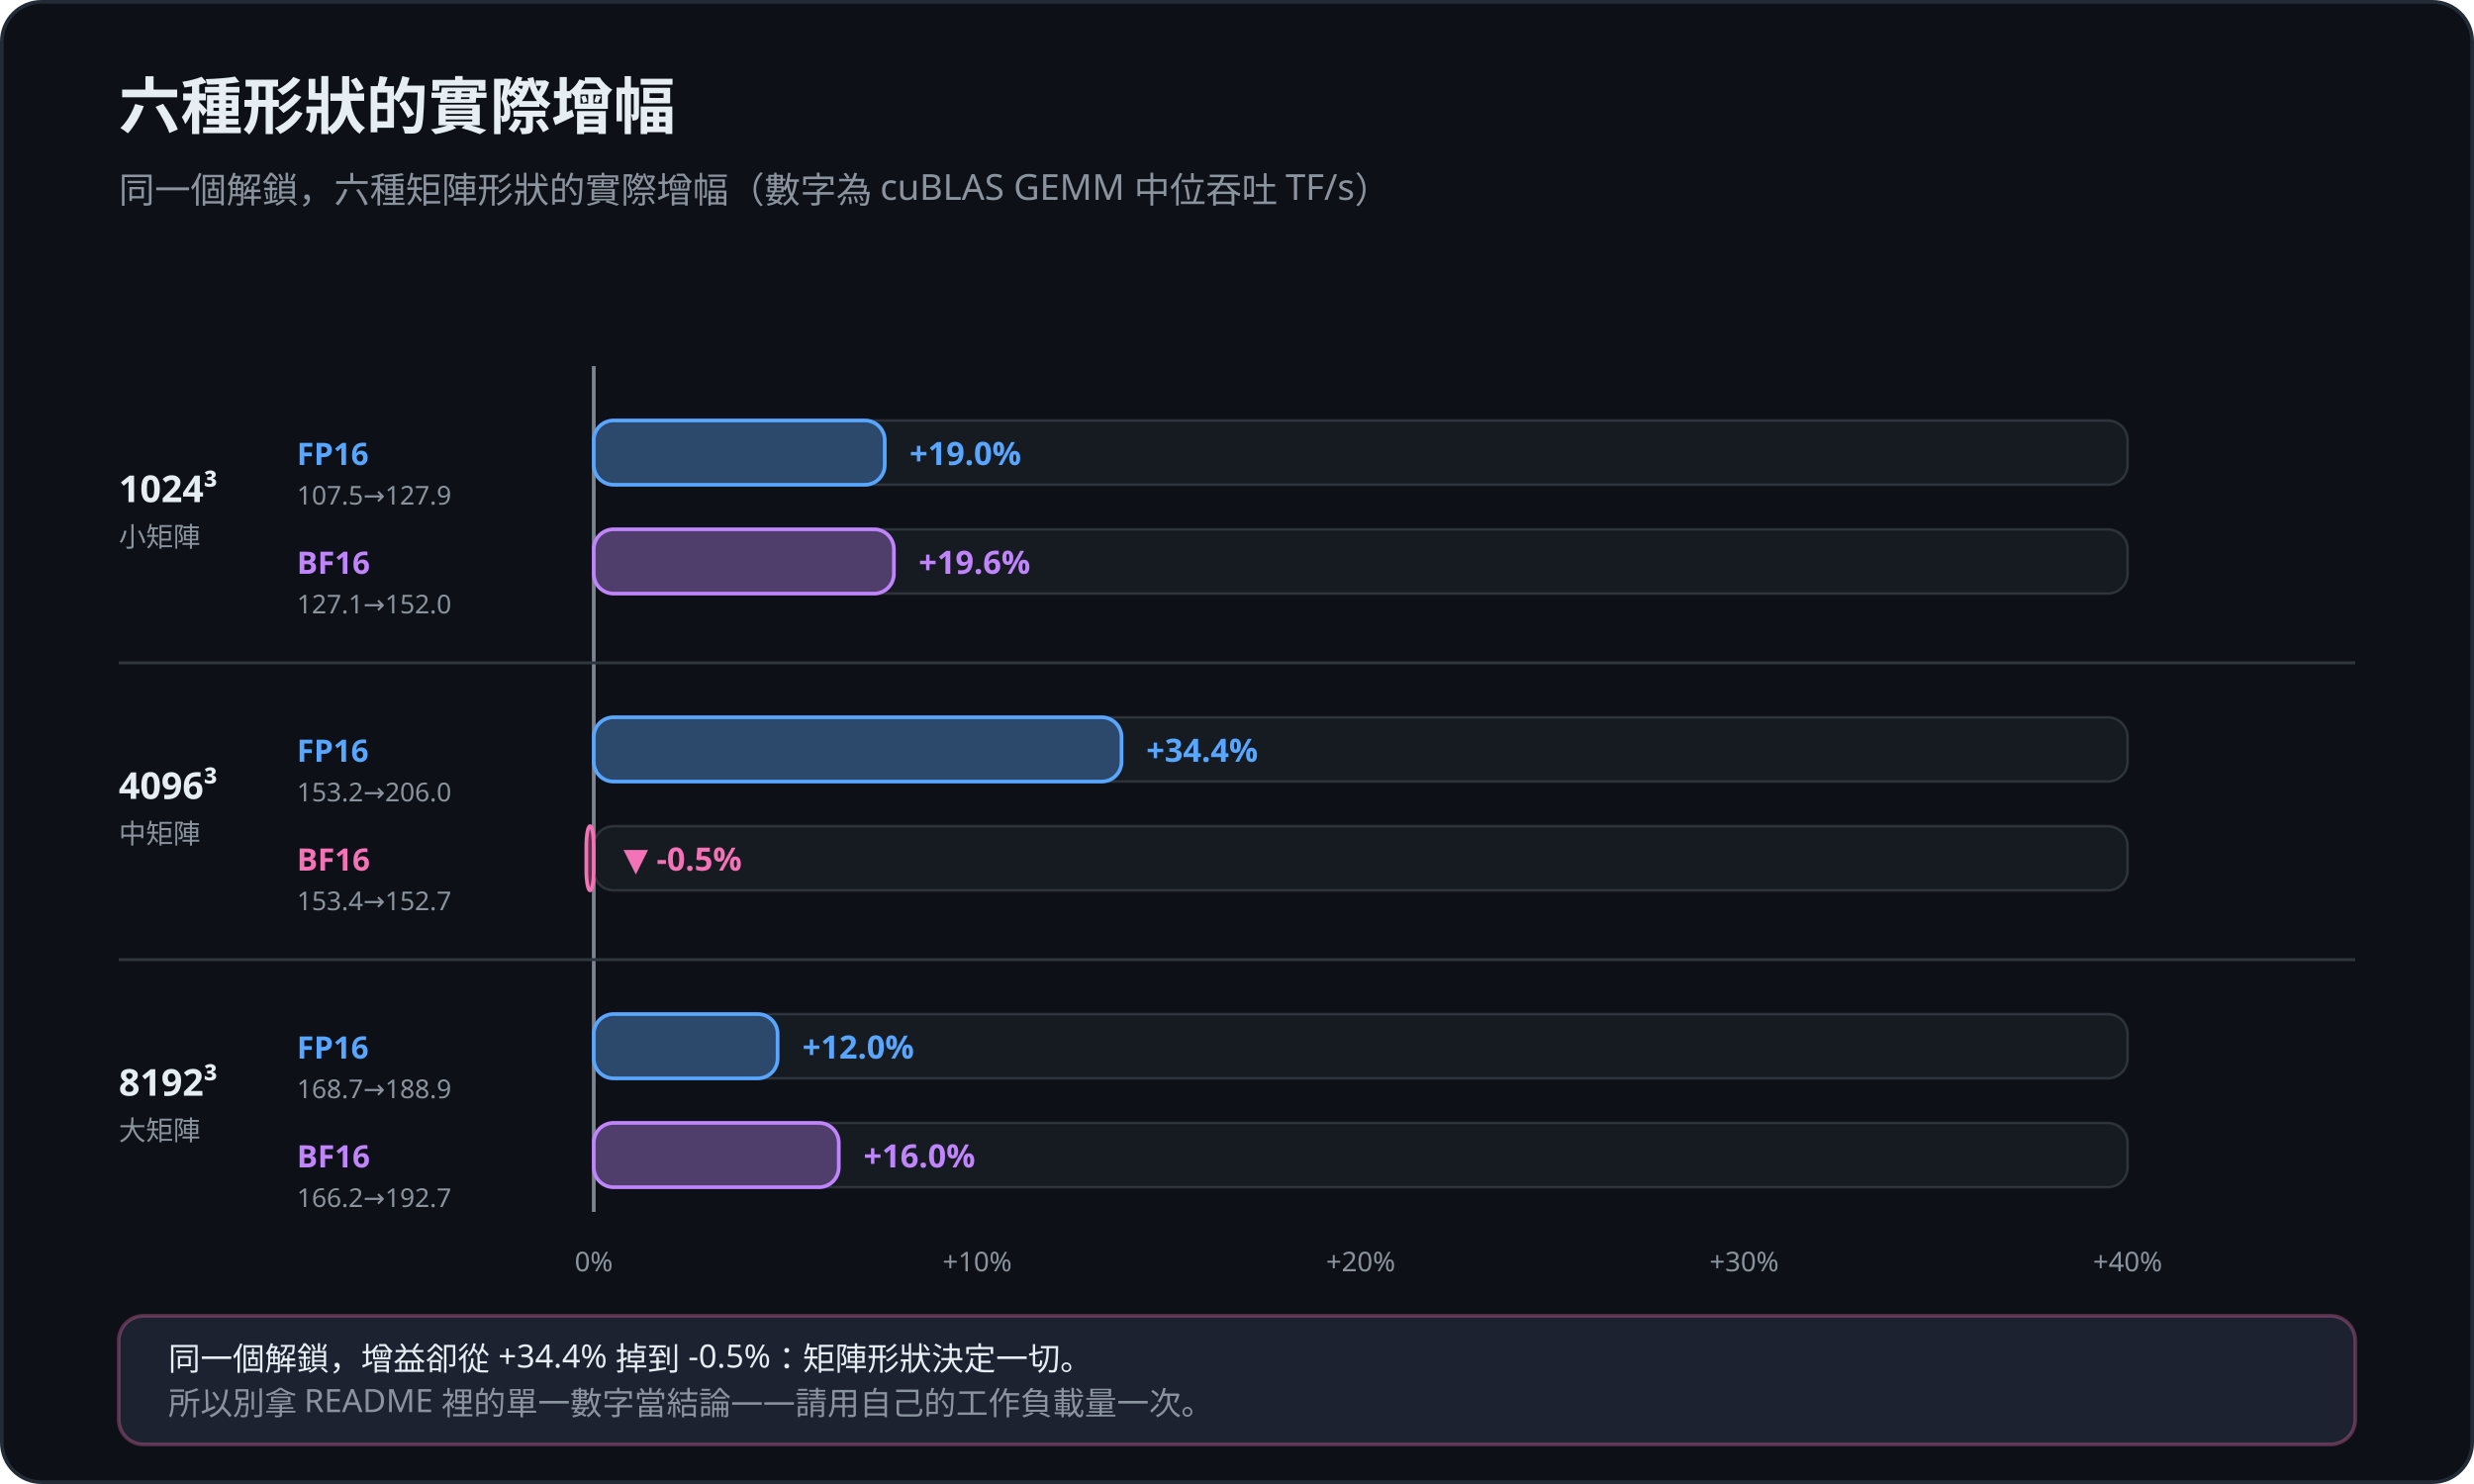
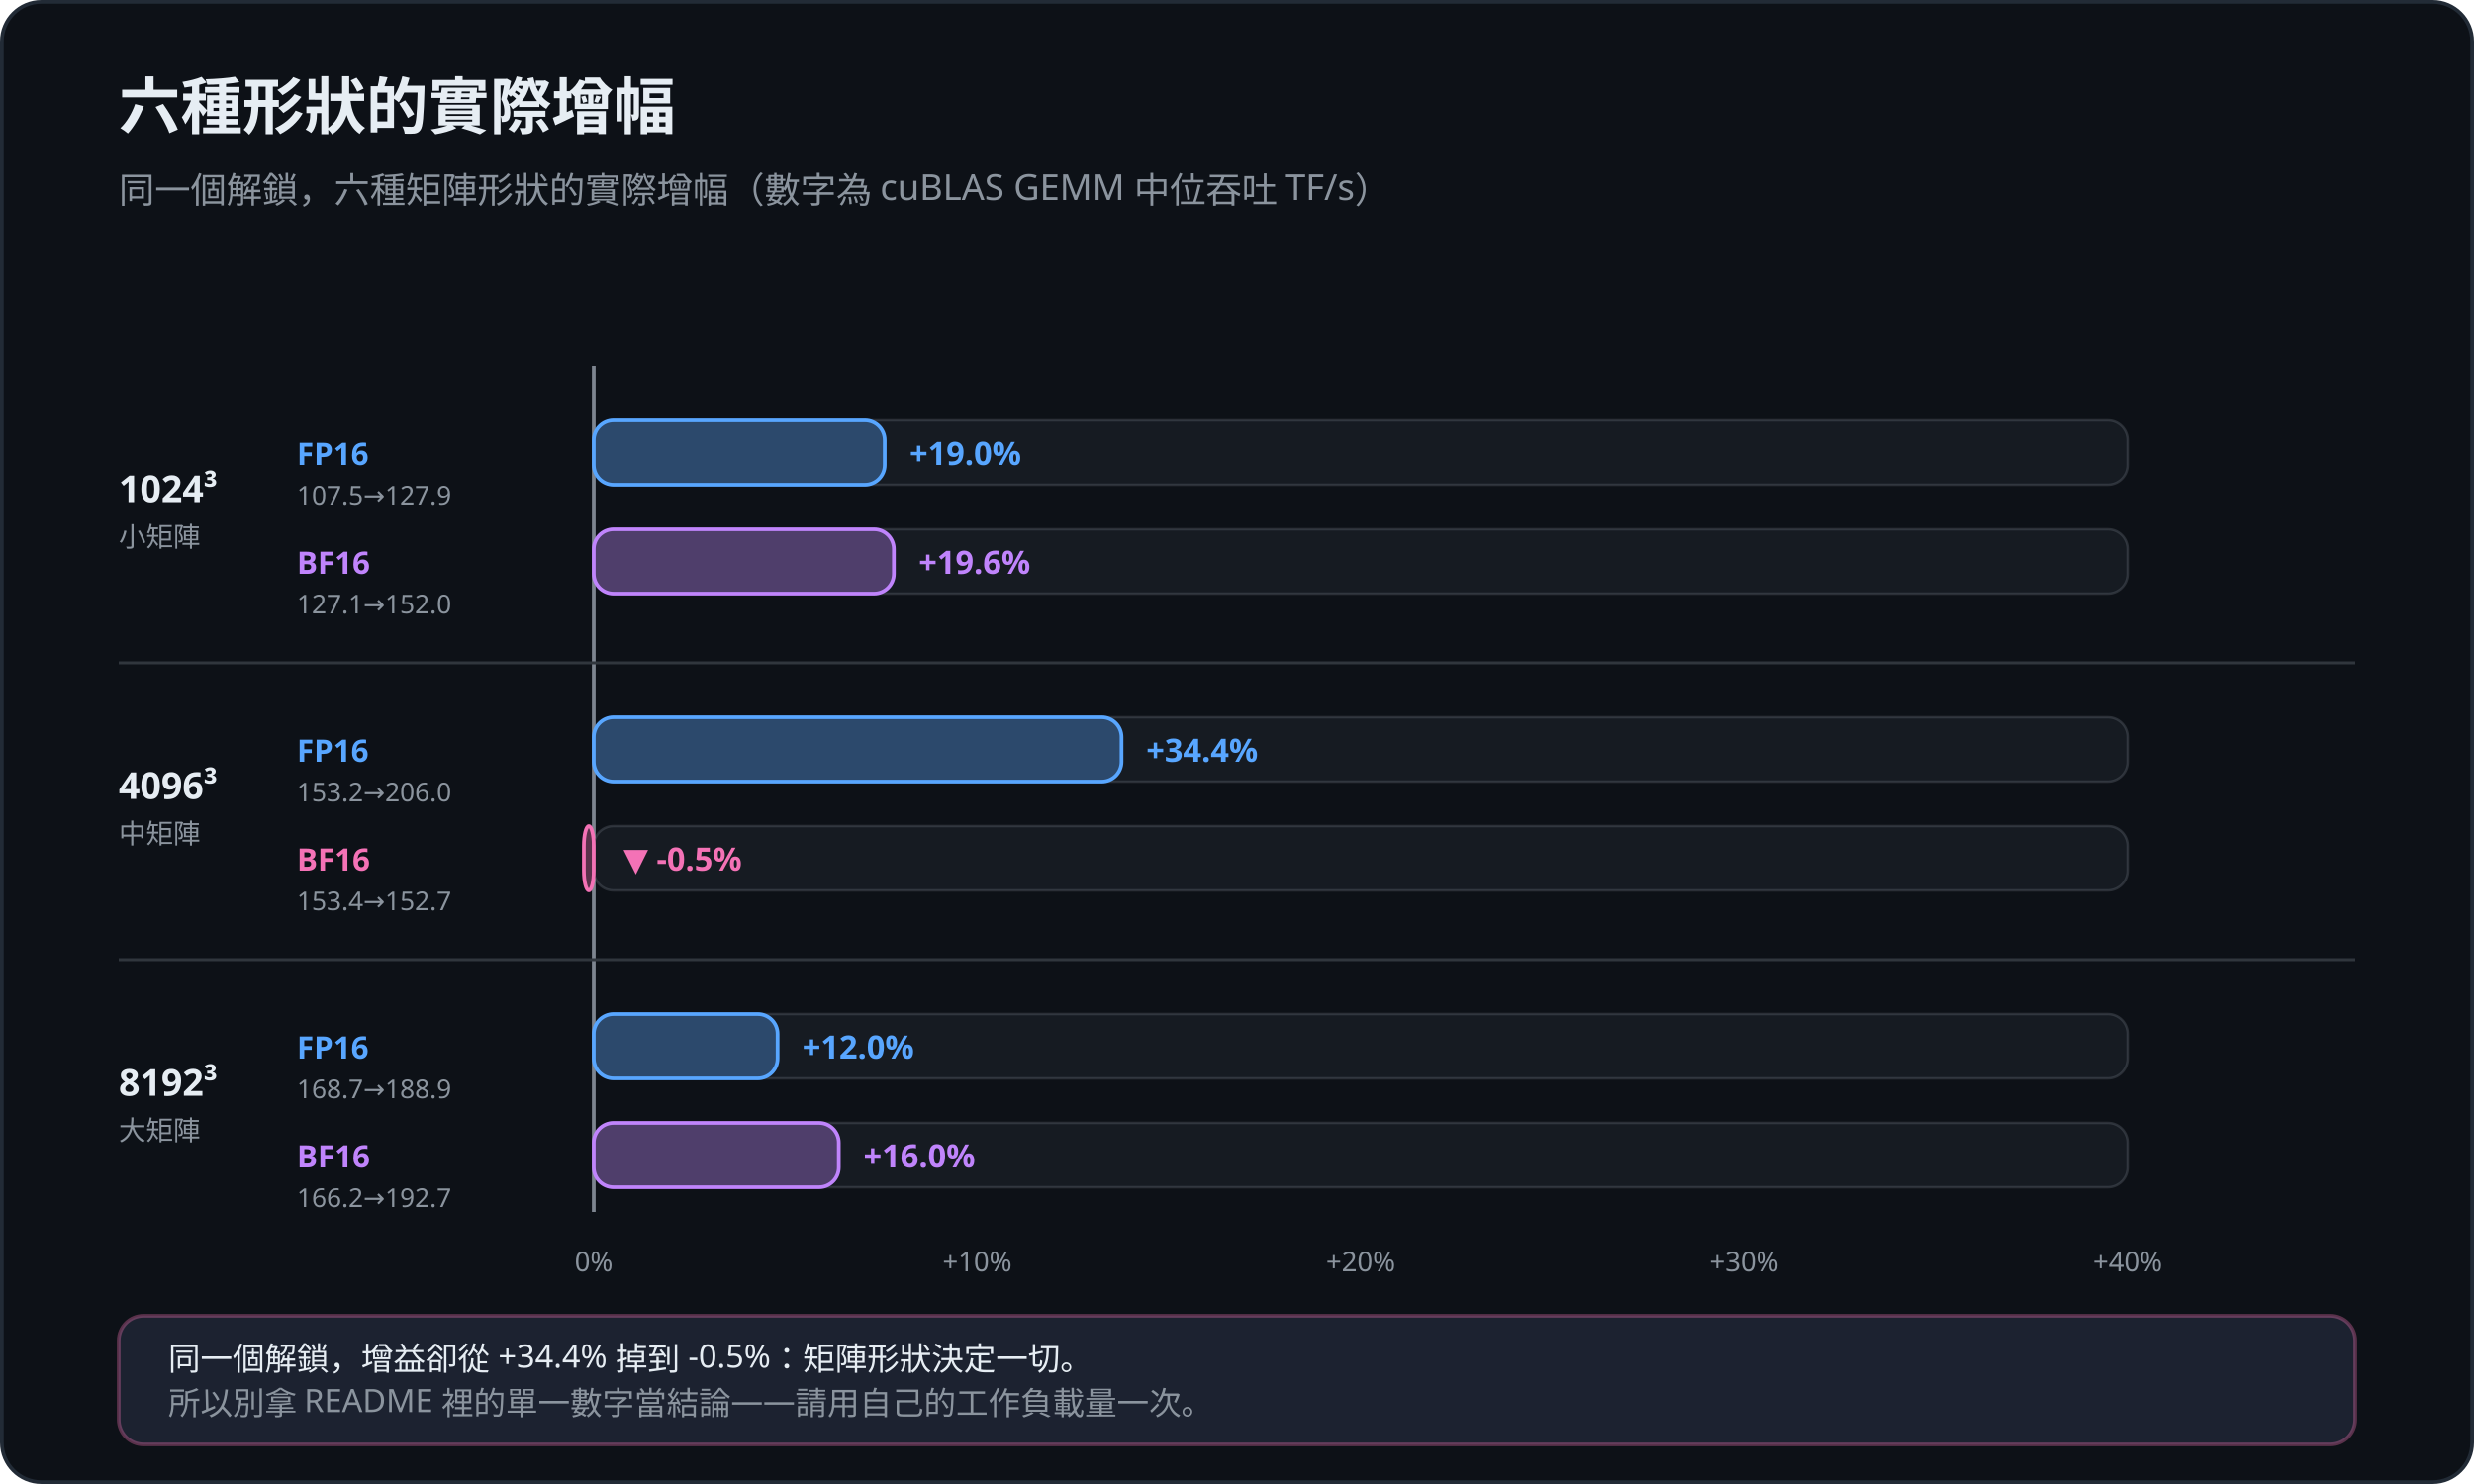
<svg xmlns="http://www.w3.org/2000/svg" viewBox="0 0 1000 600" role="img" aria-label="RTX 4090 六組 cuBLAS GEMM 配對實測的增幅：從 +34.4% 到 -0.5%，依矩陣形狀而變" style="width:100%;height:auto;display:block">
  <rect x="0.75" y="0.75" width="998.5" height="598.5" rx="16" fill="#0d1117" stroke="#222b36" stroke-width="1.5" />
  <text x="48" y="52" font-size="25" fill="#e6edf3" font-weight="700" font-family="'Segoe UI','Microsoft JhengHei','Noto Sans TC',sans-serif">六種形狀的實際增幅</text>
  <text x="48" y="82" font-size="14.5" fill="#8b949e" font-family="'Segoe UI','Microsoft JhengHei','Noto Sans TC',sans-serif">同一個解鎖，六種矩陣形狀的實際增幅（數字為 cuBLAS GEMM 中位吞吐 TF/s）</text>
  <path d="M 240 148 L 240 490" fill="none" stroke="#7d8590" stroke-width="1.5" />
  <text x="48" y="203.0" font-size="15" fill="#e6edf3" font-weight="700" font-family="'Segoe UI','Microsoft JhengHei','Noto Sans TC',sans-serif">1024³</text>
  <text x="48" y="221.0" font-size="11" fill="#8b949e" font-family="'Segoe UI','Microsoft JhengHei','Noto Sans TC',sans-serif">小矩陣</text>
  <text x="120" y="188" font-size="12.5" fill="#58a6ff" font-weight="700" font-family="'Segoe UI','Microsoft JhengHei','Noto Sans TC',sans-serif">FP16</text>
  <rect x="240" y="170" width="620" height="26" rx="8" fill="#161b22" stroke="#7d859044" stroke-width="1" />
  <rect x="240" y="170" width="117.617" height="26" rx="8" fill="#58a6ff55" stroke="#58a6ff" stroke-width="1.5" />
  <text x="367.617" y="188" font-size="13" fill="#58a6ff" font-weight="700" font-family="'Segoe UI','Microsoft JhengHei','Noto Sans TC',sans-serif">+19.0%</text>
  <text x="120" y="204" font-size="10.5" fill="#8b949e" font-family="'Segoe UI','Microsoft JhengHei','Noto Sans TC',sans-serif">107.5→127.9</text>
  <text x="120" y="232" font-size="12.5" fill="#c084fc" font-weight="700" font-family="'Segoe UI','Microsoft JhengHei','Noto Sans TC',sans-serif">BF16</text>
  <rect x="240" y="214" width="620" height="26" rx="8" fill="#161b22" stroke="#7d859044" stroke-width="1" />
  <rect x="240" y="214" width="121.307" height="26" rx="8" fill="#c084fc55" stroke="#c084fc" stroke-width="1.5" />
  <text x="371.307" y="232" font-size="13" fill="#c084fc" font-weight="700" font-family="'Segoe UI','Microsoft JhengHei','Noto Sans TC',sans-serif">+19.6%</text>
  <text x="120" y="248" font-size="10.5" fill="#8b949e" font-family="'Segoe UI','Microsoft JhengHei','Noto Sans TC',sans-serif">127.1→152.0</text>
  <path d="M 48 268 L 952 268" fill="none" stroke="#30363d" stroke-width="1.2" />
  <text x="48" y="323.0" font-size="15" fill="#e6edf3" font-weight="700" font-family="'Segoe UI','Microsoft JhengHei','Noto Sans TC',sans-serif">4096³</text>
  <text x="48" y="341.0" font-size="11" fill="#8b949e" font-family="'Segoe UI','Microsoft JhengHei','Noto Sans TC',sans-serif">中矩陣</text>
  <text x="120" y="308" font-size="12.5" fill="#58a6ff" font-weight="700" font-family="'Segoe UI','Microsoft JhengHei','Noto Sans TC',sans-serif">FP16</text>
  <rect x="240" y="290" width="620" height="26" rx="8" fill="#161b22" stroke="#7d859044" stroke-width="1" />
  <rect x="240" y="290" width="213.318" height="26" rx="8" fill="#58a6ff55" stroke="#58a6ff" stroke-width="1.5" />
  <text x="463.318" y="308" font-size="13" fill="#58a6ff" font-weight="700" font-family="'Segoe UI','Microsoft JhengHei','Noto Sans TC',sans-serif">+34.4%</text>
  <text x="120" y="324" font-size="10.5" fill="#8b949e" font-family="'Segoe UI','Microsoft JhengHei','Noto Sans TC',sans-serif">153.2→206.0</text>
  <text x="120" y="352" font-size="12.5" fill="#f472b6" font-weight="700" font-family="'Segoe UI','Microsoft JhengHei','Noto Sans TC',sans-serif">BF16</text>
  <rect x="240" y="334" width="620" height="26" rx="8" fill="#161b22" stroke="#7d859044" stroke-width="1" />
-   <rect x="237.0" y="334" width="3.0" height="26" rx="8" fill="#f472b655" stroke="#f472b6" stroke-width="1.5" />
+   <rect x="236.0" y="334" width="4.0" height="26" rx="8" fill="#f472b655" stroke="#f472b6" stroke-width="1.5" />
  <text x="252" y="352" font-size="13" fill="#f472b6" font-weight="700" font-family="'Segoe UI','Microsoft JhengHei','Noto Sans TC',sans-serif">▼ -0.5%</text>
  <text x="120" y="368" font-size="10.5" fill="#8b949e" font-family="'Segoe UI','Microsoft JhengHei','Noto Sans TC',sans-serif">153.4→152.7</text>
  <path d="M 48 388 L 952 388" fill="none" stroke="#30363d" stroke-width="1.2" />
  <text x="48" y="443.0" font-size="15" fill="#e6edf3" font-weight="700" font-family="'Segoe UI','Microsoft JhengHei','Noto Sans TC',sans-serif">8192³</text>
  <text x="48" y="461.0" font-size="11" fill="#8b949e" font-family="'Segoe UI','Microsoft JhengHei','Noto Sans TC',sans-serif">大矩陣</text>
  <text x="120" y="428" font-size="12.5" fill="#58a6ff" font-weight="700" font-family="'Segoe UI','Microsoft JhengHei','Noto Sans TC',sans-serif">FP16</text>
  <rect x="240" y="410" width="620" height="26" rx="8" fill="#161b22" stroke="#7d859044" stroke-width="1" />
  <rect x="240" y="410" width="74.308" height="26" rx="8" fill="#58a6ff55" stroke="#58a6ff" stroke-width="1.5" />
  <text x="324.308" y="428" font-size="13" fill="#58a6ff" font-weight="700" font-family="'Segoe UI','Microsoft JhengHei','Noto Sans TC',sans-serif">+12.0%</text>
  <text x="120" y="444" font-size="10.5" fill="#8b949e" font-family="'Segoe UI','Microsoft JhengHei','Noto Sans TC',sans-serif">168.7→188.9</text>
  <text x="120" y="472" font-size="12.5" fill="#c084fc" font-weight="700" font-family="'Segoe UI','Microsoft JhengHei','Noto Sans TC',sans-serif">BF16</text>
  <rect x="240" y="454" width="620" height="26" rx="8" fill="#161b22" stroke="#7d859044" stroke-width="1" />
  <rect x="240" y="454" width="99.034" height="26" rx="8" fill="#c084fc55" stroke="#c084fc" stroke-width="1.5" />
  <text x="349.034" y="472" font-size="13" fill="#c084fc" font-weight="700" font-family="'Segoe UI','Microsoft JhengHei','Noto Sans TC',sans-serif">+16.0%</text>
  <text x="120" y="488" font-size="10.5" fill="#8b949e" font-family="'Segoe UI','Microsoft JhengHei','Noto Sans TC',sans-serif">166.2→192.7</text>
  <text x="240.0" y="514" font-size="11" fill="#8b949e" text-anchor="middle" font-family="'Segoe UI','Microsoft JhengHei','Noto Sans TC',sans-serif">0%</text>
  <text x="395.0" y="514" font-size="11" fill="#8b949e" text-anchor="middle" font-family="'Segoe UI','Microsoft JhengHei','Noto Sans TC',sans-serif">+10%</text>
  <text x="550.0" y="514" font-size="11" fill="#8b949e" text-anchor="middle" font-family="'Segoe UI','Microsoft JhengHei','Noto Sans TC',sans-serif">+20%</text>
  <text x="705.0" y="514" font-size="11" fill="#8b949e" text-anchor="middle" font-family="'Segoe UI','Microsoft JhengHei','Noto Sans TC',sans-serif">+30%</text>
  <text x="860.0" y="514" font-size="11" fill="#8b949e" text-anchor="middle" font-family="'Segoe UI','Microsoft JhengHei','Noto Sans TC',sans-serif">+40%</text>
  <rect x="48" y="532" width="904" height="52" rx="10" fill="#1c2230" stroke="#f472b655" stroke-width="1.5" />
  <text x="68" y="554" font-size="13" fill="#e6edf3" font-family="'Segoe UI','Microsoft JhengHei','Noto Sans TC',sans-serif">同一個解鎖，增益卻從 +34.4% 掉到 -0.5%：矩陣形狀決定一切。</text>
  <text x="68" y="572" font-size="13" fill="#8b949e" font-family="'Segoe UI','Microsoft JhengHei','Noto Sans TC',sans-serif">所以別拿 README 裡的單一數字當結論——請用自己的工作負載量一次。</text>
</svg>
